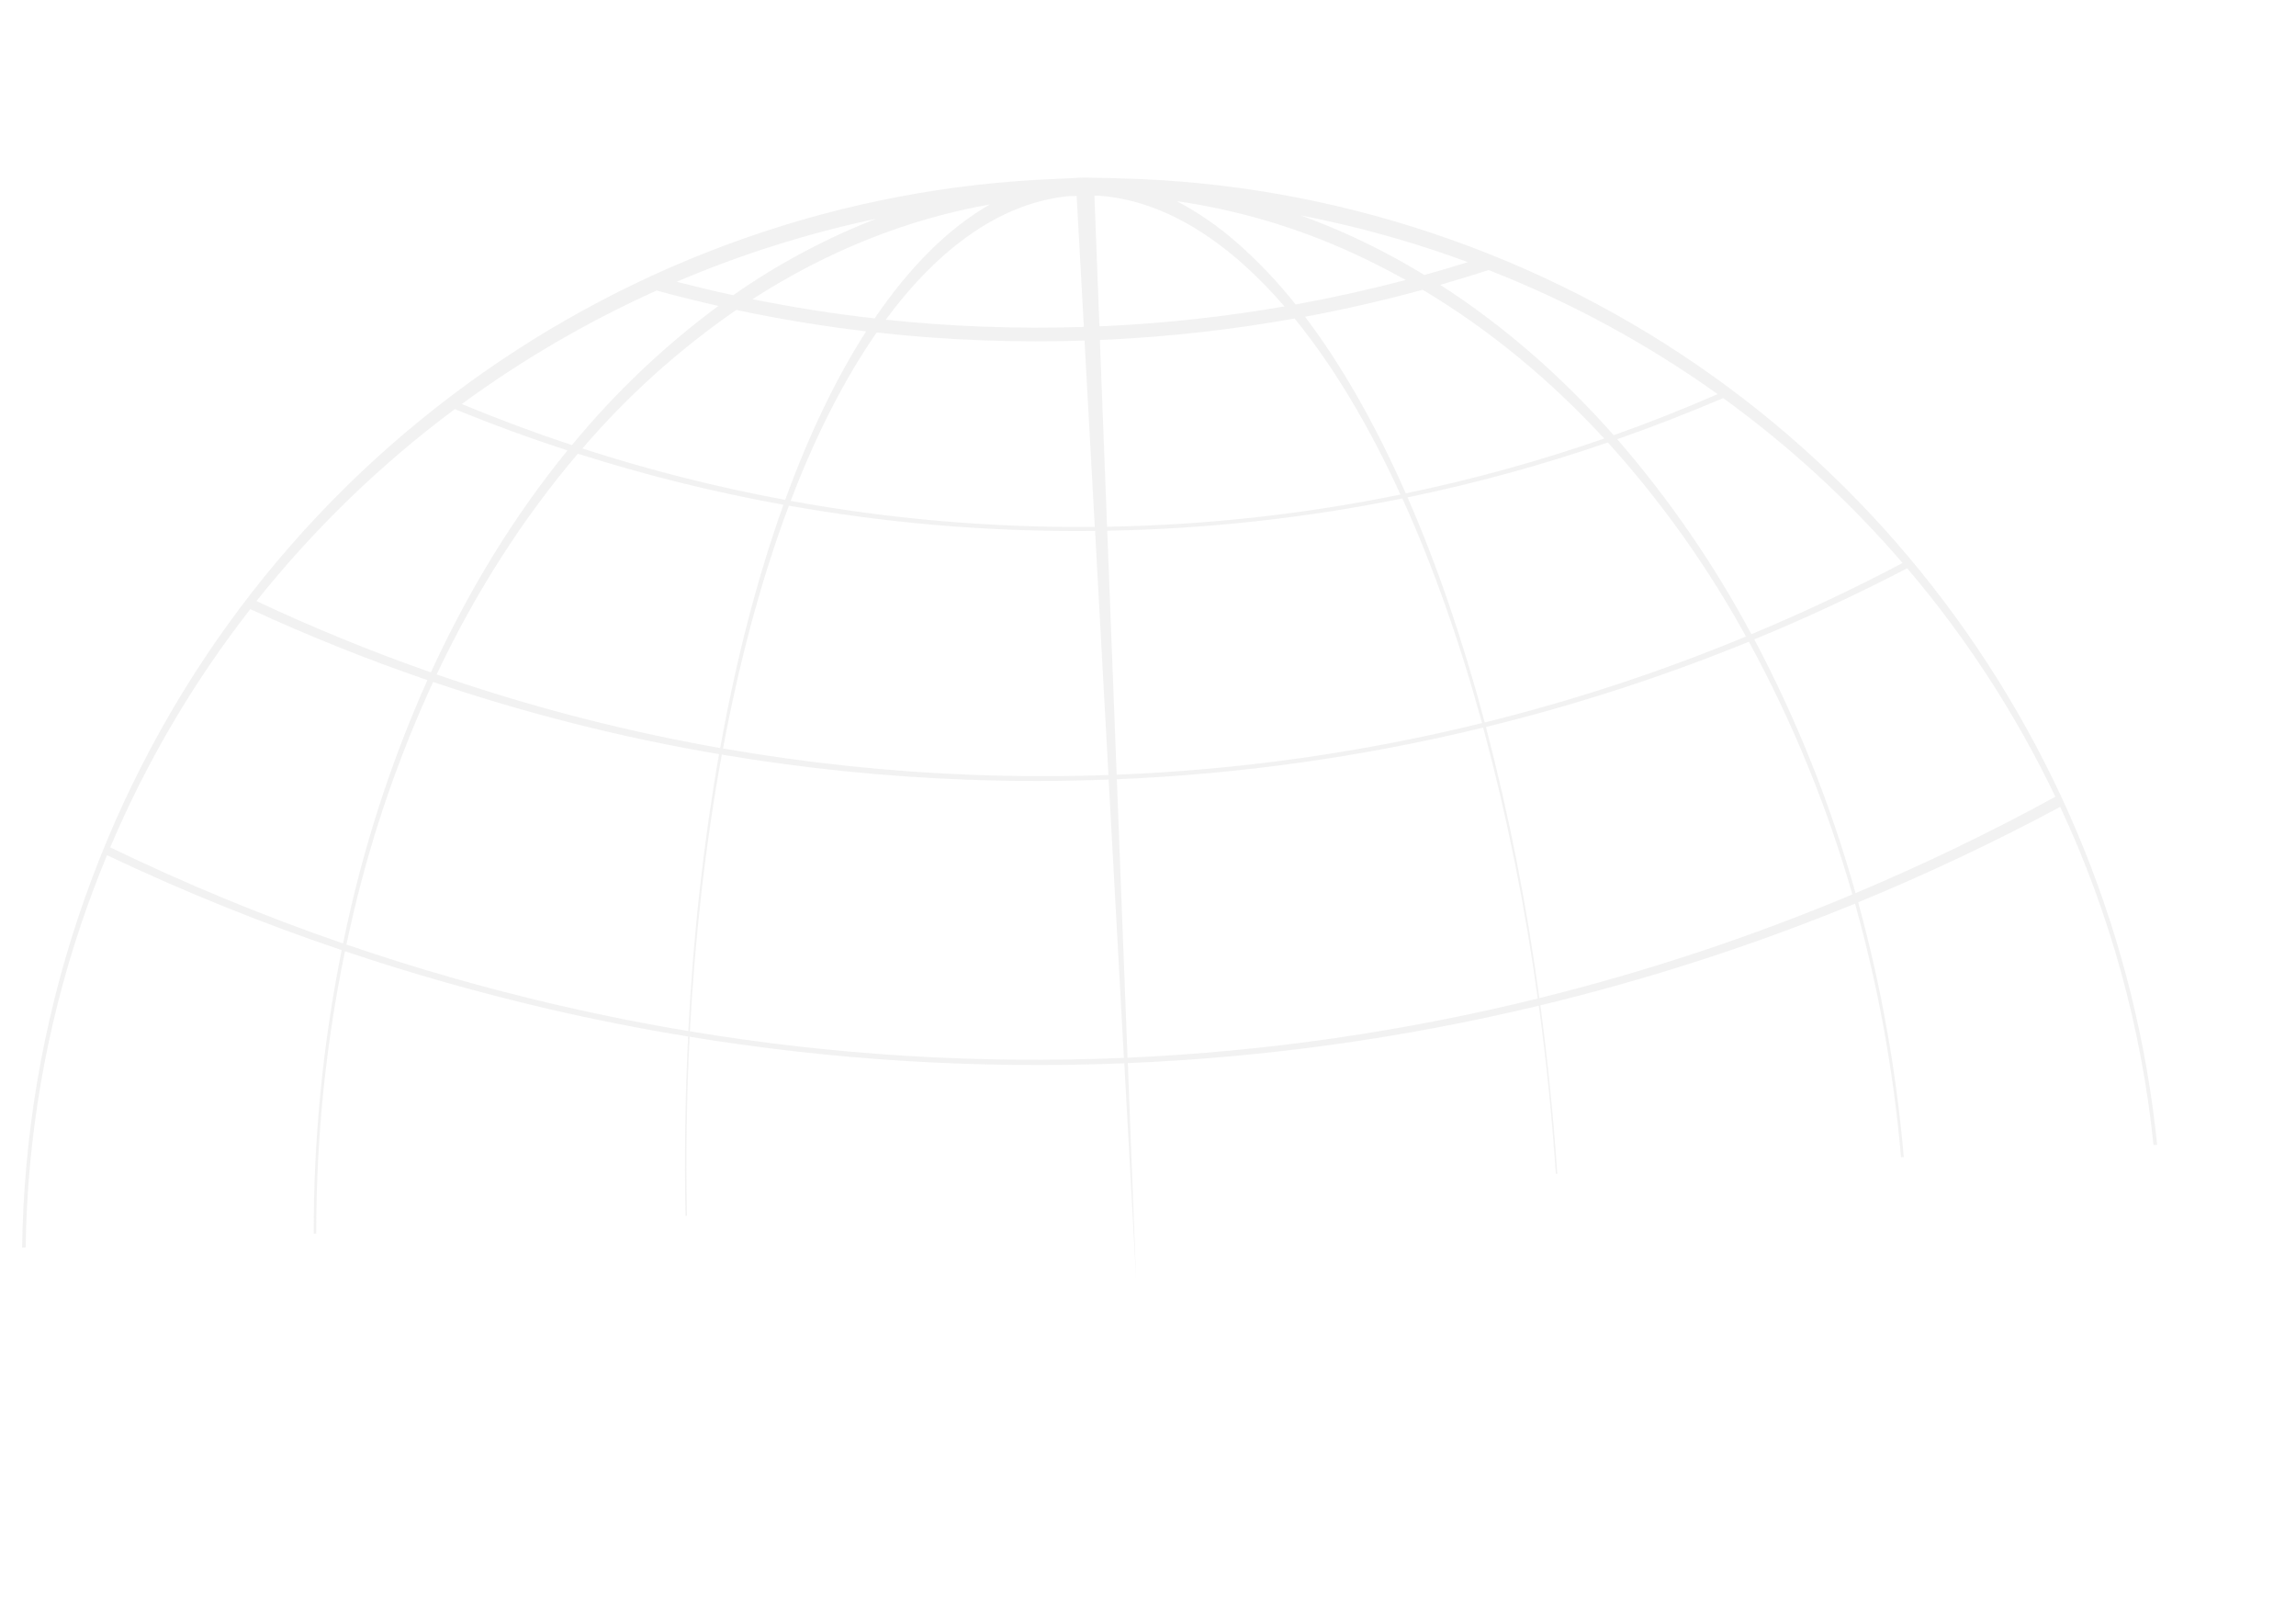
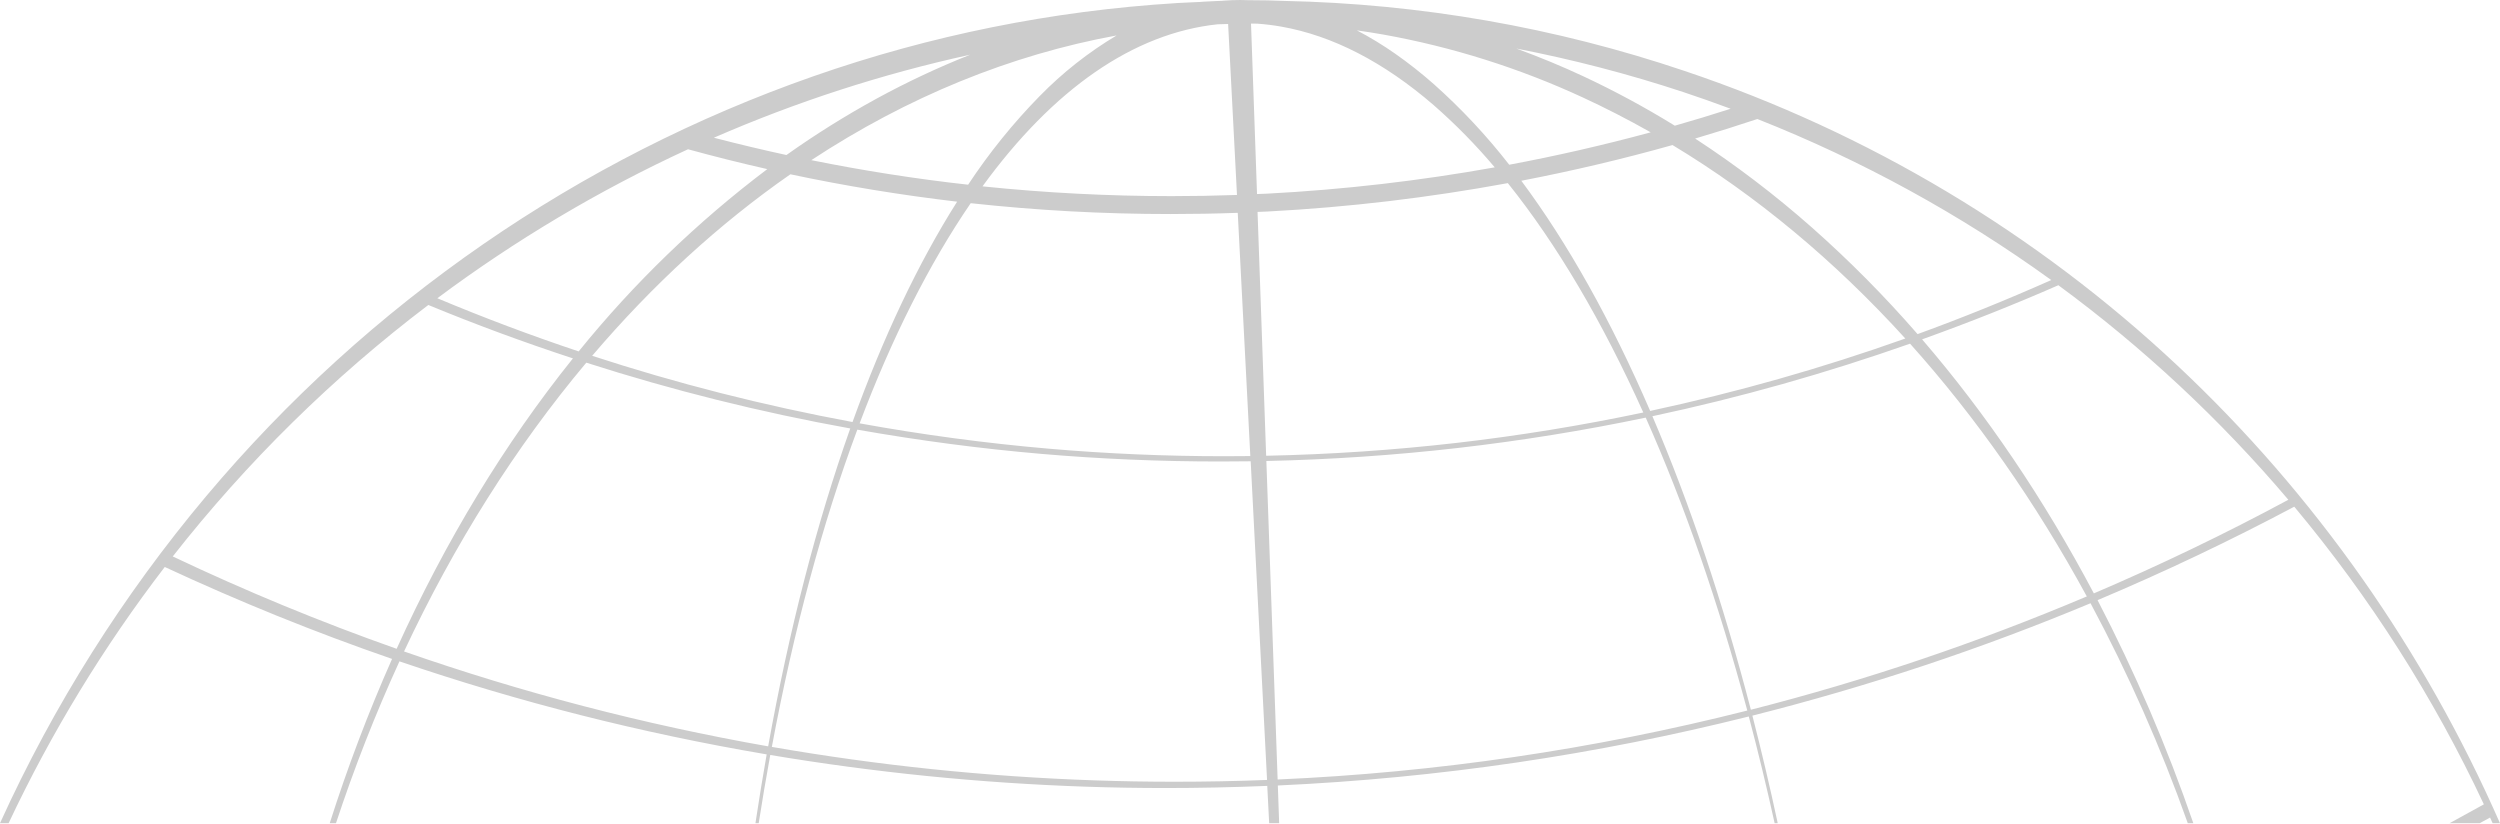
- <svg xmlns="http://www.w3.org/2000/svg" width="1133.48" height="796.758" viewBox="0 0 1133.48 796.758">
-   <defs>
-     <clipPath id="a">
-       <path d="M600,329H1640.664V954.552H600Zm0,0" transform="translate(0 0)" />
-     </clipPath>
-     <clipPath id="b">
-       <path d="M669.26,317.25,1683.074,426.9l-71.491,673.08L597.746,990.33Zm0,0" transform="translate(-597.746 -317.25)" />
-     </clipPath>
-   </defs>
-   <g transform="matrix(0.985, 0.174, -0.174, 0.985, -425.128, -428.19)" opacity="0.25" clip-path="url(#a)">
-     <g transform="translate(590.018 276.498)" clip-path="url(#b)">
-       <g clip-path="url(#b)">
-         <g clip-path="url(#b)">
-           <path d="M1009.073,343.584c-205,48.311-369.927,218.608-402.5,441.635A538.519,538.519,0,0,0,607.82,949.5l1.714-.4a521.214,521.214,0,0,1-.779-161.991q2.75-18.036,6.66-35.589a1062.508,1062.508,0,0,0,122.178,25.974,703.138,703.138,0,0,0,10.743,140.155l1.244-.277a679.888,679.888,0,0,1-10.274-139.618q51.194,7.728,103.978,10.581,35.292,1.857,70.092,1.394c3.7,29.289,8.427,58.471,14.118,87.3l.726-.174c-5.69-28.762-10.416-57.931-14.047-87.148a1062.214,1062.214,0,0,0,213.513-24.419l24.422,104.534L1129.4,764.9a1059.347,1059.347,0,0,0,194.8-63.181c8.339,26.077,15.947,52.886,22.7,80.218l.726-.156c-6.767-27.368-14.374-54.249-22.677-80.375a1072.461,1072.461,0,0,0,144.178-76.415,682.075,682.075,0,0,1,44.129,119.244l1.333-.313a702.245,702.245,0,0,0-44.022-119.874,1080.651,1080.651,0,0,0,89.984-63.708,519.446,519.446,0,0,1,74.365,156.3l1.78-.4c-55.354-195.016-219.031-349.308-430.742-380.777a523.113,523.113,0,0,0-156.432.246c-4.322.559-8.6,1.22-12.869,1.971a84.268,84.268,0,0,0-9.738,1.85c-.261.054-.5.156-.762.21-2.267.491-4.548.961-6.8,1.5-.452.107-.881.246-1.333.348-2.976.648-5.983,1.273-8.941,1.975Zm17.107,5.147c1.3-.264,2.595-.523,3.893-.786l14.755,63.011a714.54,714.54,0,0,1-96.87,13.49C968.16,383.744,994.836,357.547,1026.18,348.731Zm12.523-2.444c.8-.139,1.59-.246,2.369-.384,22.23-2.27,46.48,3.646,72.258,18.78a219.185,219.185,0,0,1,27.19,19.1,713.742,713.742,0,0,1-84.329,24.7c-1.28.295-2.56.541-3.839.822Zm-50.062,13.23c-17.922,14.924-33.523,36.948-46.236,65.258-20.41,1.278-40.772,1.644-60.979,1.153C913.394,396.309,949.547,373.794,988.641,359.518Zm90.573-17.645a317.013,317.013,0,0,1,89.971,10.138c9.446,2.444,18.785,5.308,28.023,8.516q-25.142,11.6-51.378,21.331a232.513,232.513,0,0,0-33.957-25.062A151.453,151.453,0,0,0,1079.214,341.873ZM934.447,376.327a334.97,334.97,0,0,0-62.776,49.325c-9.583-.366-19.1-.943-28.611-1.676a532.873,532.873,0,0,1,91.388-47.667Zm206.335-38.154a530.726,530.726,0,0,1,66.235,5.268c6.333.907,12.625,1.957,18.874,3.074q-9.891,5.127-20,9.964a349.872,349.872,0,0,0-37.969-12.391C1158.823,341.68,1149.775,339.759,1140.782,338.173ZM834.047,429.964q15.6,1.435,31.326,2.181a407.234,407.234,0,0,0-59.212,80.182q-28.8-4.216-57.033-10.5a533.527,533.527,0,0,1,84.9-71.845Zm402.635-81.389a522.642,522.642,0,0,1,121.953,40.63c-15.291,10.125-30.963,19.794-46.98,28.869-30.379-24.137-62.949-43.824-97.216-58.154Q1225.671,354.417,1236.682,348.575Zm-362.244,84c.018-.014.053,0,.053-.014q32.249,1.1,64.884-.751c-10.535,25.2-18.923,54.995-24.874,88.824a794.234,794.234,0,0,1-102.942-7.56A396.122,396.122,0,0,1,874.438,432.578Zm331.87-68.748c35.635,13.508,69.485,32.707,101,56.688a787.056,787.056,0,0,1-91.716,43.672c-20.481-30.563-42-56.657-64.122-77.166Q1179.523,376.5,1206.308,363.829ZM944.619,431.478a721.179,721.179,0,0,0,101.7-13.927L1067.3,507.2q-37.676,7.017-76.65,10.469-36.946,3.224-73.378,2.985C923.845,486.357,933.114,456.438,944.619,431.478Zm201.906-42.69c22.988,19.843,45.338,45.728,66.563,76.429a787.411,787.411,0,0,1-139.821,40.826l-19.529-90.133c1.262-.277,2.524-.523,3.786-.8A724.727,724.727,0,0,0,1146.525,388.789ZM746.17,504.909q28.8,6.26,58.282,10.384c-19.928,35.679-35.932,75.786-47.33,119.579A907.945,907.945,0,0,1,666.239,615.2,528.43,528.43,0,0,1,746.17,504.909Zm615.493-114.253a518.576,518.576,0,0,1,101.347,64.718q-32.508,25.241-67.36,47.578a521.9,521.9,0,0,0-81.938-83.221Q1338.231,405.965,1361.664,390.657ZM809.8,516.008a803.616,803.616,0,0,0,104.27,7.158c-6.293,36.756-9.7,78.176-9.857,123.627A910.38,910.38,0,0,1,760.1,635.377C772.121,591.517,788.966,551.477,809.8,516.008Zm499.642-93.882a506.5,506.5,0,0,1,83.758,82.416,907.293,907.293,0,0,1-119.566,64.177c-17.594-37.806-36.689-72.434-56.842-102.716A805.742,805.742,0,0,0,1309.44,422.126ZM916.822,523.148c23.559,0,47.308-.961,71.217-3.056,27.035-2.355,53.6-6.072,79.741-10.978l27.456,117.452q-32.1,6.83-65.079,11.448a917.461,917.461,0,0,1-124.512,8.744C906.132,601.168,909.971,559.716,916.822,523.148Zm297.528-56.184c20.57,29.968,40.063,64.472,57.985,102.3a904.525,904.525,0,0,1-173.122,56.447L1073.7,507.979A805.11,805.11,0,0,0,1214.35,466.965ZM663.918,619.653a929.074,929.074,0,0,0,92.15,19.285,621.344,621.344,0,0,0-17.594,116.384c-.363,6.282-.607,12.533-.8,18.8A1044.469,1044.469,0,0,1,616.3,747.413,523.666,523.666,0,0,1,663.918,619.653Zm801.794-162.1a522.116,522.116,0,0,1,91.609,98.283,1067.174,1067.174,0,0,1-88.824,63.971,633.838,633.838,0,0,0-70.978-114.588Q1432.732,482.863,1465.712,457.555Zm-706.686,181.8a921.053,921.053,0,0,0,145.166,10.523q0,32.386,2.214,67.358c1.488,23.23,3.72,46.563,6.607,69.83q-32.721.315-65.872-1.448a1059.2,1059.2,0,0,1-107.7-11.255c.208-5.675.434-11.38.78-17.073A604.289,604.289,0,0,1,759.026,639.358ZM1395.067,506.83a614.436,614.436,0,0,1,71.978,113.9,1057.161,1057.161,0,0,1-143.231,77.251,1119.433,1119.433,0,0,0-49.212-127.17A925.467,925.467,0,0,0,1395.067,506.83ZM905.591,649.863a937.077,937.077,0,0,0,121.642-8.919q34.747-4.839,68.485-12.181l31.309,133.922A1038.525,1038.525,0,0,1,913.81,787.037c-2.75-22.551-4.845-45.156-6.244-67.671Q905.335,683.214,905.591,649.863ZM1273.3,571.374a1076.942,1076.942,0,0,1,49.766,126.942,1038.719,1038.719,0,0,1-194.276,63.971l-29.1-134.364a927.368,927.368,0,0,0,173.622-56.568Zm0,0" transform="translate(-586.993 -274.045)" fill="#ccc" />
-         </g>
-       </g>
-     </g>
-   </g>
+ <svg xmlns="http://www.w3.org/2000/svg" width="1100.688" height="362.448" viewBox="0 0 1100.688 362.448">
+   <path d="M8554.519,15118.623h-3.239c-.425-.941-.786-1.737-1.137-2.5-1.713.938-3.131,1.709-4.6,2.5h-13.253c5.042-2.726,10.132-5.522,15.126-8.316a604.836,604.836,0,0,0-83.479-131.054c-28.079,14.916-57.216,28.762-86.6,41.152a722.5,722.5,0,0,1,42.167,98.218h-2.444a702.967,702.967,0,0,0-42.817-96.86c-23.93,10-48.593,19.231-73.3,27.446-24.735,8.222-50.164,15.638-75.578,22.042,3.958,15.364,7.712,31.3,11.159,47.372h-1.363c-3.507-15.926-7.334-31.734-11.377-46.989l.021-.02c-16.737,4.194-33.794,8.022-50.7,11.379-17.006,3.377-34.335,6.372-51.505,8.9-17.273,2.544-34.852,4.684-52.248,6.36-17.528,1.688-35.333,2.953-52.922,3.757l.585,16.612h-4.4l-.844-16.44c-15.067.626-30.18.942-44.917.942-11.628,0-23.347-.2-34.831-.586-23.346-.788-46.976-2.378-70.231-4.725-22.884-2.31-46.044-5.418-68.837-9.239-1.8,9.817-3.512,19.928-5.088,30.048h-1.434c1.527-10.183,3.191-20.379,4.942-30.307-27.541-4.671-55.17-10.506-82.121-17.343-26.743-6.785-53.51-14.732-79.557-23.622a692.125,692.125,0,0,0-27.949,71.271h-2.751a713.137,713.137,0,0,1,27.445-72.339c-16.861-5.815-33.911-12.207-50.674-19-16.449-6.661-33.071-13.889-49.4-21.48a618.157,618.157,0,0,0-68.757,112.815h-3.786a627.3,627.3,0,0,1,90.8-144.006,618.565,618.565,0,0,1,122.133-111.05,609.62,609.62,0,0,1,145.141-73.79,594.421,594.421,0,0,1,159.827-32.223l0-.02c2.618-.162,5.271-.271,7.837-.378q1.327-.054,2.65-.111c.276-.015.551-.042.818-.068h.013c.243-.024.494-.049.746-.063,1.958-.127,3.96-.208,5.9-.287l.1,0q.99-.04,1.98-.081a4.247,4.247,0,0,0,.437-.041l.027,0c.154-.021.293-.039.436-.045,2.453-.183,4.9-.275,7.273-.275,1.361,0,2.737.031,4.09.092h.855c4.885,0,9.486.1,14.067.3a589.669,589.669,0,0,1,176.568,30.843,593.151,593.151,0,0,1,216.965,129.7,605.761,605.761,0,0,1,43.085,44.789,613.642,613.642,0,0,1,38.18,48.82c11.82,16.8,22.941,34.434,33.054,52.4,10.093,17.929,19.415,36.606,27.706,55.513Zm-723.231-173.283h0c-15.321,41.121-27.983,88.115-37.636,139.679,23.249,4.05,46.941,7.342,70.417,9.785,23.775,2.474,47.951,4.141,71.855,4.953,11.578.4,23.37.6,35.047.6h.01c13.45,0,27.143-.266,40.7-.791l-7.205-140.3c-4.459.063-8.987.095-13.458.095h-.033c-26.439,0-52.922-1.13-78.715-3.357-26.521-2.274-53.767-5.862-80.979-10.662Zm347.108-5.3h0c-27.173,5.691-54.949,10.185-82.556,13.355-27.894,3.2-56.312,5.137-84.463,5.745l4.963,140.229a1027.1,1027.1,0,0,0,206.781-30.356c-12.688-47.432-27.735-90.825-44.724-128.974Zm-466.432-24.191c-31.125,37.1-58.123,79.879-80.244,127.146,25.87,9.029,52.415,17.113,78.9,24.027,26.751,6.984,54.142,12.958,81.412,17.755,9.216-51.28,21.377-98.372,36.146-139.964-19.684-3.541-39.5-7.793-58.9-12.636-19.17-4.786-38.453-10.279-57.312-16.329h0Zm582.811-8.363h0c-18.51,6.51-37.373,12.484-56.067,17.757-18.953,5.346-38.254,10.118-57.366,14.185,16.444,38.379,31.029,81.857,43.351,129.227,25.1-6.389,50.37-13.862,75.1-22.216,24.4-8.244,48.9-17.554,72.812-27.671-22.522-41.388-48.707-78.829-77.826-111.281Zm-652.36-17.037a616.258,616.258,0,0,0-112.525,110.714c16.014,7.6,32.389,14.856,48.668,21.577,16.447,6.79,33.238,13.212,49.905,19.087,21.478-47.453,47.592-90.471,77.615-127.858-21.666-7.094-43.085-15.008-63.663-23.52Zm717.658-8.7h0c-19.175,8.414-39.358,16.434-59.99,23.836,28.313,32.875,53.752,70.5,75.612,111.841,29.092-12.414,57.905-26.28,85.639-41.215a593.914,593.914,0,0,0-101.261-94.462Zm-478.862-36.118c-18.258,26.69-34.714,59.3-48.913,96.931,27.677,5.028,55.738,8.787,83.4,11.171,25.459,2.2,51.4,3.309,77.107,3.309,3.833,0,7.7-.024,11.507-.073l-5.531-107.089c-9.837.353-19.779.53-29.549.53-14.743,0-29.648-.4-44.3-1.2-14.564-.793-29.275-2-43.725-3.576h0Zm236.476-8.833h0c-17.34,3.2-34.956,5.864-52.356,7.932-17.707,2.1-35.674,3.642-53.4,4.569-.807.04-1.624.068-2.414.1-.66.022-1.342.046-2.022.077l3.79,107.357c28.02-.575,56.281-2.486,84-5.68,27.437-3.161,55.041-7.659,82.046-13.369-18.029-40.121-38.094-74.1-59.638-100.982Zm-315.866-3.872h-.009a.025.025,0,0,0-.016,0c-31.31,21.791-60.665,48.674-87.249,79.9,18.53,6.05,37.559,11.57,56.556,16.406,19.08,4.856,38.619,9.147,58.073,12.754,13.476-37.4,28.97-70.047,46.05-97.02-24.663-2.893-49.348-6.946-73.368-12.048a.009.009,0,0,1-.008,0l-.013,0-.005,0h-.01Zm388.376-12.889h0c-21.7,6.105-44.1,11.4-66.573,15.721,20.453,27.46,39.542,61.557,56.736,101.342,19.056-4.095,38.173-8.854,56.818-14.146s37.33-11.263,55.516-17.74c-31.158-34.3-65.643-62.955-102.5-85.177Zm-433.45,1.854h0l-.023.012a615.265,615.265,0,0,0-110.347,65.584c20.293,8.517,41.23,16.394,62.227,23.41a474.828,474.828,0,0,1,83.049-80.268c-11.575-2.617-23.319-5.558-34.906-8.738Zm470.813-13.321c-8.669,2.9-17.631,5.71-27.4,8.6a445.4,445.4,0,0,1,51.354,39.121,503.963,503.963,0,0,1,46.574,46.982c19.311-7.012,39.113-15.017,58.856-23.793a592.927,592.927,0,0,0-129.388-70.907Zm-233.015-41.834c-.832.026-1.679.049-2.5.072l-.512.014-.774.021-.765.021c-18.41,1.925-36.61,9.031-54.093,21.121-17.333,11.986-33.988,28.889-49.5,50.236a808.384,808.384,0,0,0,83.179,4.306h.011c9.583,0,19.289-.174,28.85-.516l-3.9-75.276Zm10.076-.184,2.645,75.054c.6-.028,1.2-.049,1.789-.069l.192-.007c.822-.028,1.672-.058,2.517-.1,16.789-.881,33.788-2.312,50.526-4.253,16.508-1.914,33.208-4.377,49.635-7.321a252.851,252.851,0,0,0-26.817-27.334c-21.97-18.994-44.568-30.645-67.168-34.628a103.735,103.735,0,0,0-10.569-1.307h-.146c-.442,0-.911-.009-1.289-.016-.406-.007-.867-.016-1.315-.016Zm-59.169,5.226c-46.8,8.575-92.025,27.049-134.425,54.909,22.881,4.621,46.11,8.259,69.041,10.808a262.485,262.485,0,0,1,31.5-39.009,167.39,167.39,0,0,1,33.88-26.708Zm105.775-2.233h0a154.186,154.186,0,0,1,16.912,10.3,194.268,194.268,0,0,1,16.921,13.332,267.482,267.482,0,0,1,33.244,35.524c20.572-3.843,41.531-8.642,62.294-14.265-10.041-5.67-20.1-10.836-29.9-15.353a361.31,361.31,0,0,0-87.859-27.7C8058.986,14770.707,8055.079,14770.087,8051.227,14769.546Zm-170.33,10.729a608.476,608.476,0,0,0-112.772,36.537c11.11,2.873,21.561,5.364,31.949,7.615a398.68,398.68,0,0,1,39.57-24.757,375.075,375.075,0,0,1,41.249-19.376l0-.02Zm240.552-2.727h0c10.543,3.872,20.169,7.86,29.429,12.191a397.373,397.373,0,0,1,40.335,21.779c8.111-2.314,16.383-4.825,24.584-7.46-7.573-2.8-14.335-5.189-20.673-7.287-12.022-3.979-24.391-7.628-36.765-10.846-12.078-3.141-24.5-5.96-36.912-8.379Z" transform="translate(-7453.83 -14756.175)" fill="#ccc" />
</svg>
